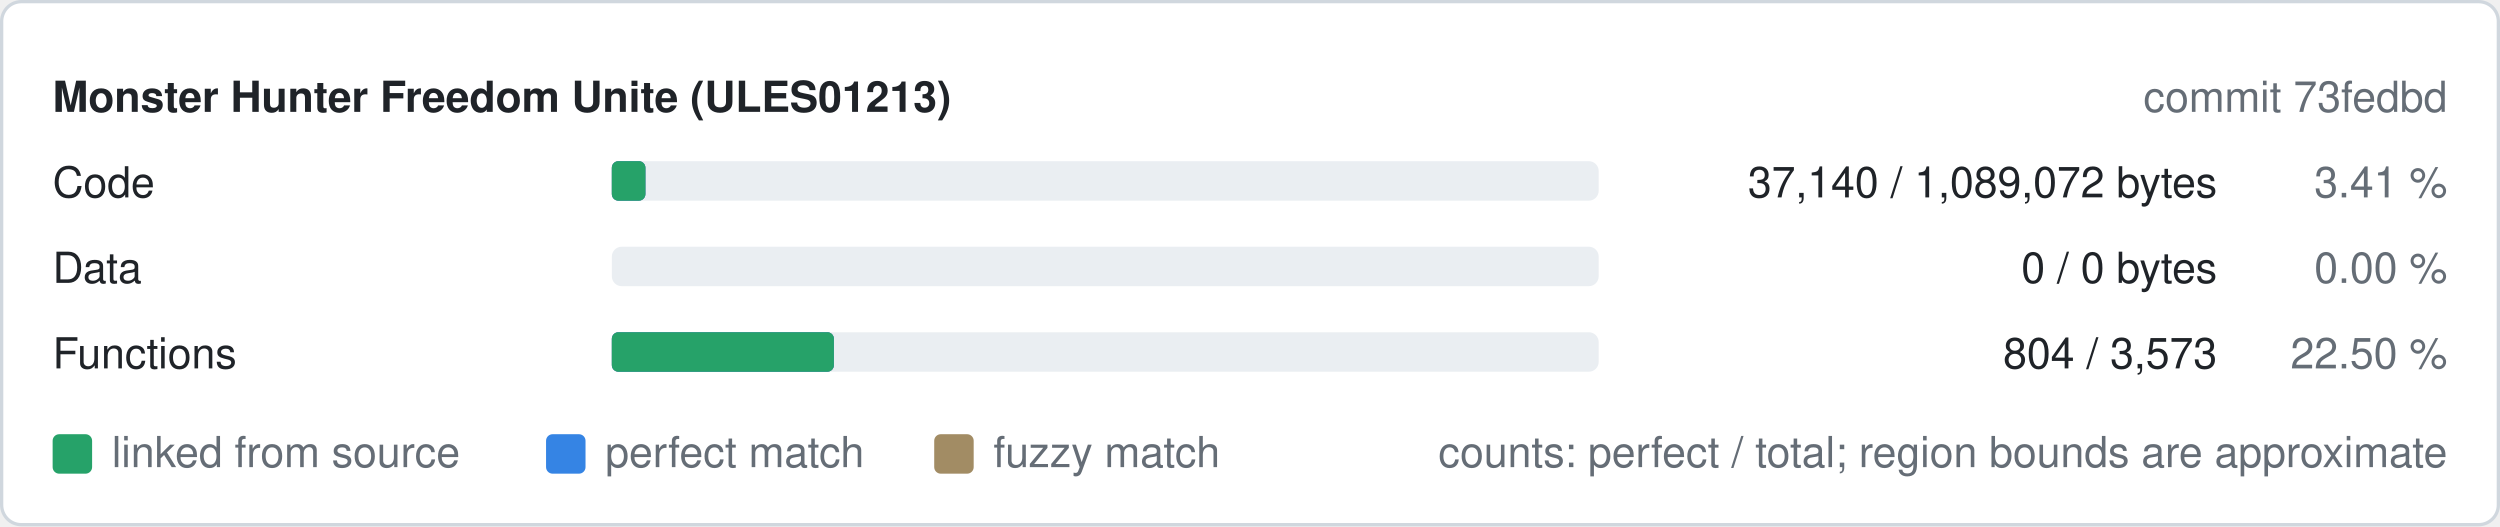
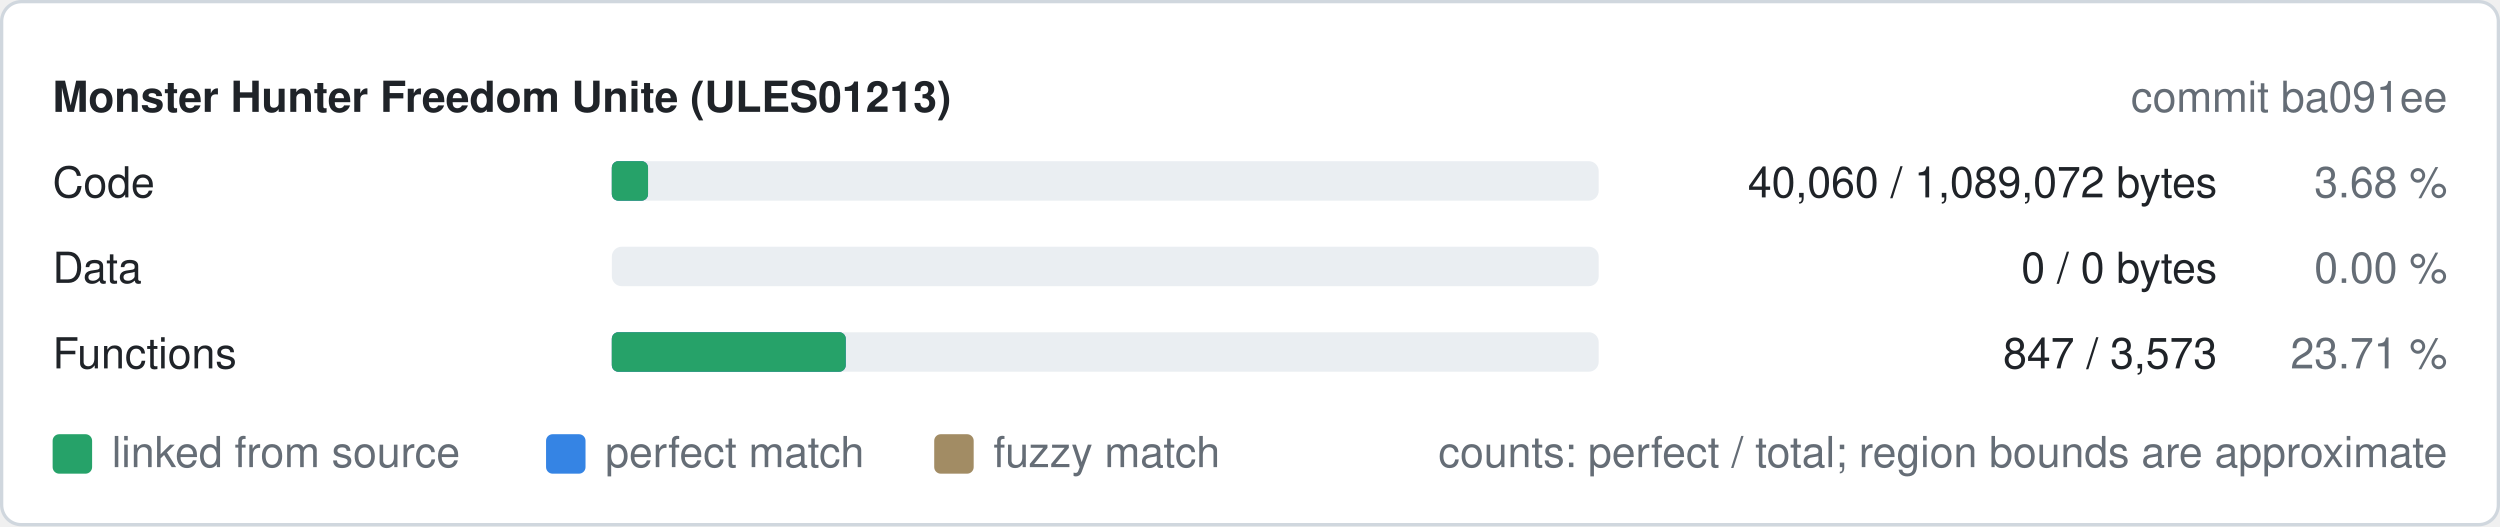
<svg xmlns="http://www.w3.org/2000/svg" width="760" height="160" viewBox="0 0 760 160" role="img" aria-label="Decompilation progress of ULES01213">
  <style>
text{font-family:-apple-system,BlinkMacSystemFont,"Segoe UI",Helvetica,Arial,sans-serif;font-size:13px}
.b{font-weight:600}
.bg{fill:#ffffff;stroke:#d0d7de}.t{fill:#1f2328}.m{fill:#656d76}.track{fill:#eaeef2}.fuzzy{fill:#a28c64}.perfect{fill:#3584e4}.linked{fill:#26a269}
@media (prefers-color-scheme: dark){.bg{fill:#0d1117;stroke:#30363d}.t{fill:#e6edf3}.m{fill:#8d96a0}.track{fill:#21262d}.fuzzy{fill:#a28c64}.perfect{fill:#3584e4}.linked{fill:#2ec27e}}
</style>
  <rect class="bg" x="0.5" y="0.5" width="759" height="159" rx="6" />
  <text class="t b" x="16" y="34">Monster Hunter Freedom Unite (ULES01213)</text>
-   <text class="m" x="744" y="34" text-anchor="end">commit 73fedbd</text>
+   <text class="m" x="744" y="34" text-anchor="end">commit ba091ee</text>
  <text class="t" x="16" y="60">Code</text>
  <rect class="track" x="186" y="49" width="300" height="12" rx="3" />
-   <rect class="fuzzy" x="186" y="49" width="10.2" height="12" rx="2" />
-   <rect class="perfect" x="186" y="49" width="10.2" height="12" rx="2" />
-   <rect class="linked" x="186" y="49" width="10.2" height="12" rx="2" />
-   <text class="t" x="674" y="60" text-anchor="end">37,140 / 1,089,072 bytes</text>
-   <text class="m" x="744" y="60" text-anchor="end">3.41 %</text>
+   <rect class="fuzzy" x="186" y="49" width="11.0" height="12" rx="2" />
+   <rect class="perfect" x="186" y="49" width="11.0" height="12" rx="2" />
+   <rect class="linked" x="186" y="49" width="11.0" height="12" rx="2" />
+   <text class="t" x="674" y="60" text-anchor="end">40,060 / 1,089,072 bytes</text>
+   <text class="m" x="744" y="60" text-anchor="end">3.68 %</text>
  <text class="t" x="16" y="86">Data</text>
  <rect class="track" x="186" y="75" width="300" height="12" rx="3" />
  <text class="t" x="674" y="86" text-anchor="end">0 / 0 bytes</text>
  <text class="m" x="744" y="86" text-anchor="end">0.00 %</text>
  <text class="t" x="16" y="112">Functions</text>
  <rect class="track" x="186" y="101" width="300" height="12" rx="3" />
-   <rect class="fuzzy" x="186" y="101" width="67.5" height="12" rx="2" />
-   <rect class="perfect" x="186" y="101" width="67.5" height="12" rx="2" />
-   <rect class="linked" x="186" y="101" width="67.5" height="12" rx="2" />
-   <text class="t" x="674" y="112" text-anchor="end">804 / 3,573</text>
-   <text class="m" x="744" y="112" text-anchor="end">22.50 %</text>
+   <rect class="fuzzy" x="186" y="101" width="71.1" height="12" rx="2" />
+   <rect class="perfect" x="186" y="101" width="71.1" height="12" rx="2" />
+   <rect class="linked" x="186" y="101" width="71.1" height="12" rx="2" />
+   <text class="t" x="674" y="112" text-anchor="end">847 / 3,573</text>
+   <text class="m" x="744" y="112" text-anchor="end">23.71 %</text>
  <rect class="linked" x="16" y="132" width="12" height="12" rx="2" />
  <text class="m" x="34" y="142">linked from source</text>
  <rect class="perfect" x="166" y="132" width="12" height="12" rx="2" />
  <text class="m" x="184" y="142">perfect match</text>
  <rect class="fuzzy" x="284" y="132" width="12" height="12" rx="2" />
  <text class="m" x="302" y="142">fuzzy match</text>
  <text class="m" x="744" y="142" text-anchor="end">counts: perfect / total; region bounds are approximate</text>
</svg>
